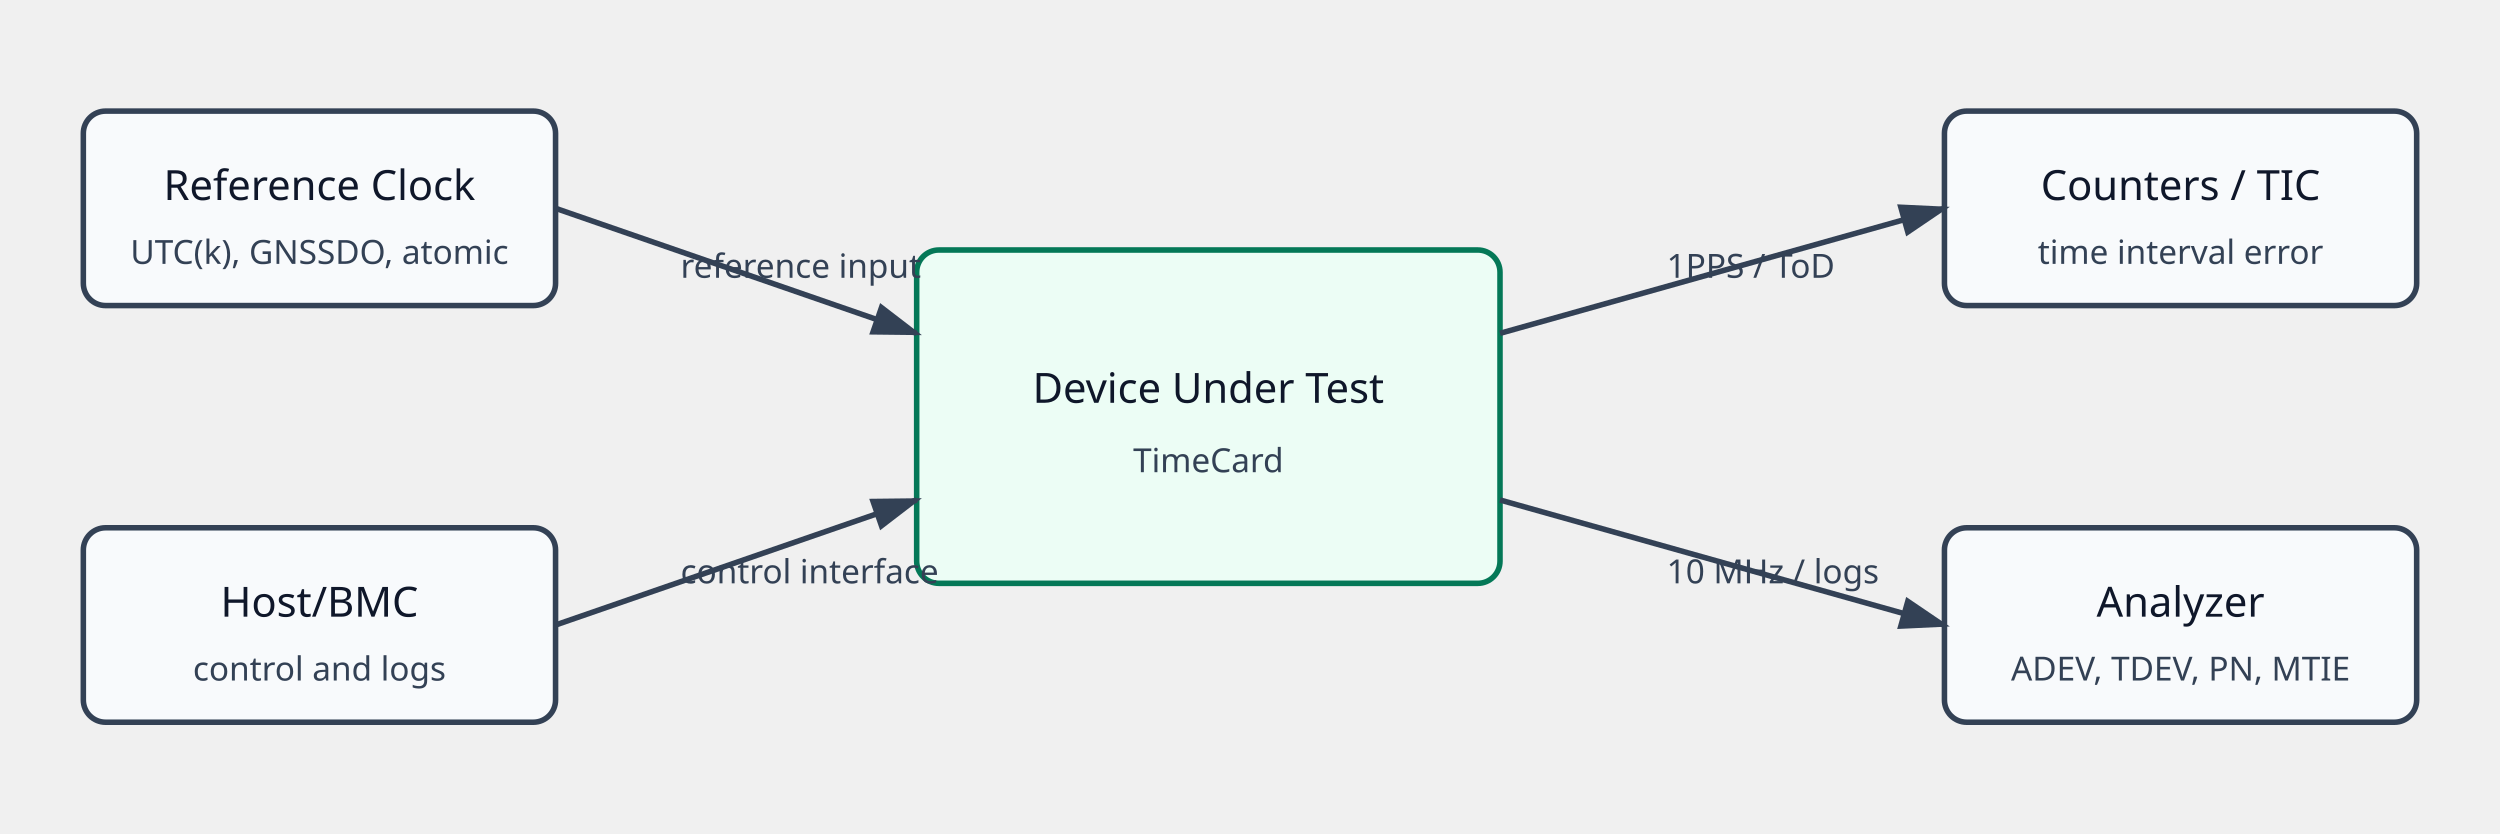
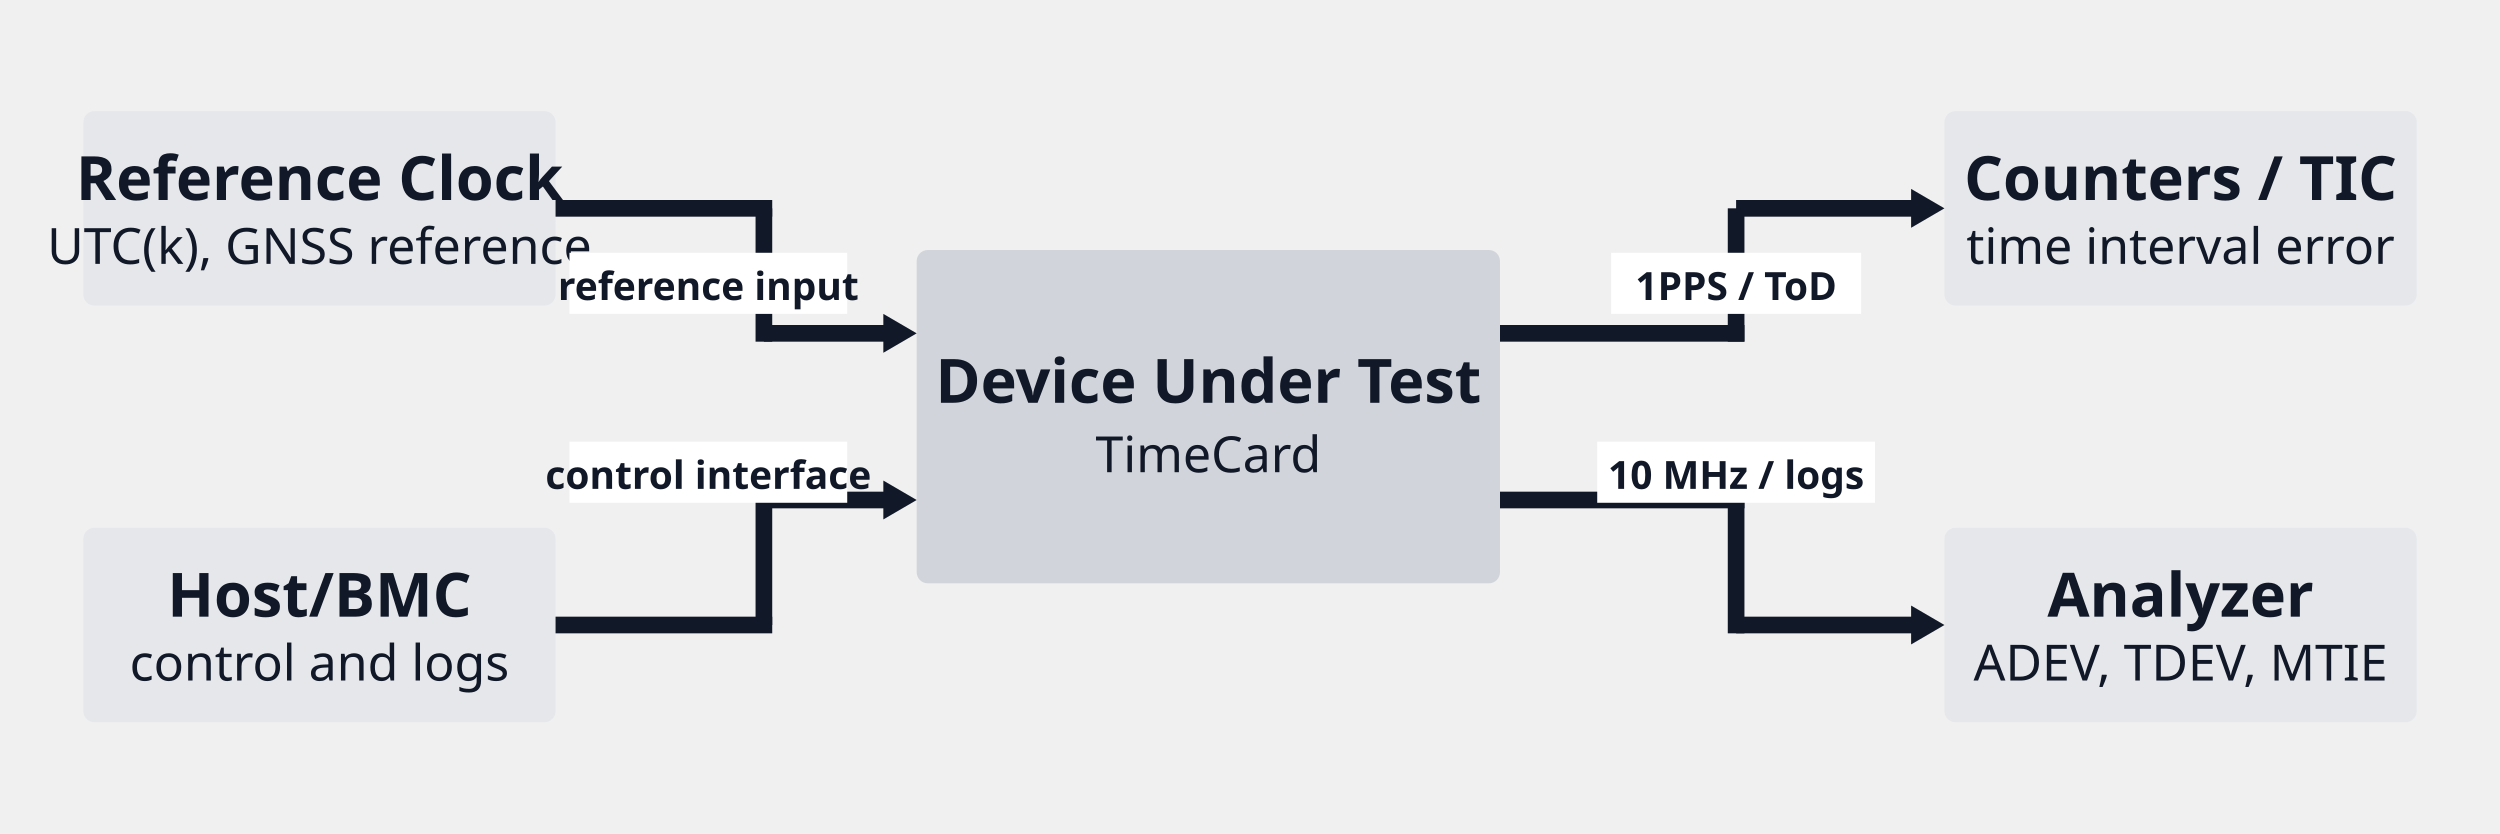
- <svg xmlns="http://www.w3.org/2000/svg" width="900" height="300" viewBox="0 0 900 300">
+ <svg xmlns="http://www.w3.org/2000/svg" width="1800" height="600" viewBox="0 0 900 300">
  <style>
-     .box { fill: #f8fafc; stroke: #334155; stroke-width: 2; rx: 8; }
-     .dut { fill: #ecfdf5; stroke: #047857; stroke-width: 2; rx: 8; }
-     .text { font: 15px sans-serif; fill: #0f172a; }
-     .small { font: 12px sans-serif; fill: #334155; }
-     .arrow { stroke: #334155; stroke-width: 2; marker-end: url(#arrow); fill: none; }
+     .box { fill: #e5e7eb; rx: 4; }
+     .dut { fill: #d1d5db; rx: 4; }
+     .text { font-family: sans-serif; font-size: 22px; font-weight: bold; fill: #111827; }
+     .small { font-family: sans-serif; font-size: 18px; fill: #111827; }
+     .label { font-family: sans-serif; font-size: 14px; font-weight: bold; fill: #111827; }
  </style>
-   <defs>
-     <marker id="arrow" markerWidth="10" markerHeight="10" refX="8" refY="3" orient="auto" markerUnits="strokeWidth">
-       <path d="M0,0 L0,6 L9,3 z" fill="#334155" />
-     </marker>
-   </defs>
  <rect x="30" y="40" width="170" height="70" class="box" />
  <text x="115" y="72" text-anchor="middle" class="text">Reference Clock</text>
-   <text x="115" y="95" text-anchor="middle" class="small">UTC(k), GNSSDO, atomic</text>
+   <text x="115" y="95" text-anchor="middle" class="small">UTC(k), GNSS reference</text>
  <rect x="30" y="190" width="170" height="70" class="box" />
  <text x="115" y="222" text-anchor="middle" class="text">Host/BMC</text>
  <text x="115" y="245" text-anchor="middle" class="small">control and logs</text>
  <rect x="330" y="90" width="210" height="120" class="dut" />
  <text x="435" y="145" text-anchor="middle" class="text">Device Under Test</text>
  <text x="435" y="170" text-anchor="middle" class="small">TimeCard</text>
  <rect x="700" y="40" width="170" height="70" class="box" />
  <text x="785" y="72" text-anchor="middle" class="text">Counters / TIC</text>
  <text x="785" y="95" text-anchor="middle" class="small">time interval error</text>
  <rect x="700" y="190" width="170" height="70" class="box" />
  <text x="785" y="222" text-anchor="middle" class="text">Analyzer</text>
-   <text x="785" y="245" text-anchor="middle" class="small">ADEV, TDEV, PN, MTIE</text>
-   <path d="M200 75 L330 120" class="arrow" />
-   <path d="M200 225 L330 180" class="arrow" />
-   <path d="M540 120 L700 75" class="arrow" />
-   <path d="M540 180 L700 225" class="arrow" />
-   <text x="245" y="100" class="small">reference input</text>
-   <text x="245" y="210" class="small">control interface</text>
-   <text x="600" y="100" class="small">1PPS / ToD</text>
-   <text x="600" y="210" class="small">10 MHz / logs</text>
+   <text x="785" y="245" text-anchor="middle" class="small">ADEV, TDEV, MTIE</text>
+   <rect x="200" y="72" width="78" height="6" fill="#111827" />
+   <rect x="272" y="75" width="6" height="48" fill="#111827" />
+   <rect x="275" y="117" width="48" height="6" fill="#111827" />
+   <polygon points="330,120 318,113 318,127" fill="#111827" />
+   <rect x="200" y="222" width="78" height="6" fill="#111827" />
+   <rect x="272" y="177" width="6" height="48" fill="#111827" />
+   <rect x="275" y="177" width="48" height="6" fill="#111827" />
+   <polygon points="330,180 318,173 318,187" fill="#111827" />
+   <rect x="540" y="117" width="88" height="6" fill="#111827" />
+   <rect x="622" y="75" width="6" height="48" fill="#111827" />
+   <rect x="625" y="72" width="68" height="6" fill="#111827" />
+   <polygon points="700,75 688,68 688,82" fill="#111827" />
+   <rect x="540" y="177" width="88" height="6" fill="#111827" />
+   <rect x="622" y="180" width="6" height="48" fill="#111827" />
+   <rect x="625" y="222" width="68" height="6" fill="#111827" />
+   <polygon points="700,225 688,218 688,232" fill="#111827" />
+   <rect x="205" y="91" width="100" height="22" fill="#ffffff" />
+   <rect x="205" y="159" width="100" height="22" fill="#ffffff" />
+   <rect x="580" y="91" width="90" height="22" fill="#ffffff" />
+   <rect x="575" y="159" width="100" height="22" fill="#ffffff" />
+   <text x="255" y="108" text-anchor="middle" class="label">reference input</text>
+   <text x="255" y="176" text-anchor="middle" class="label">control interface</text>
+   <text x="625" y="108" text-anchor="middle" class="label">1PPS / ToD</text>
+   <text x="625" y="176" text-anchor="middle" class="label">10 MHz / logs</text>
</svg>
